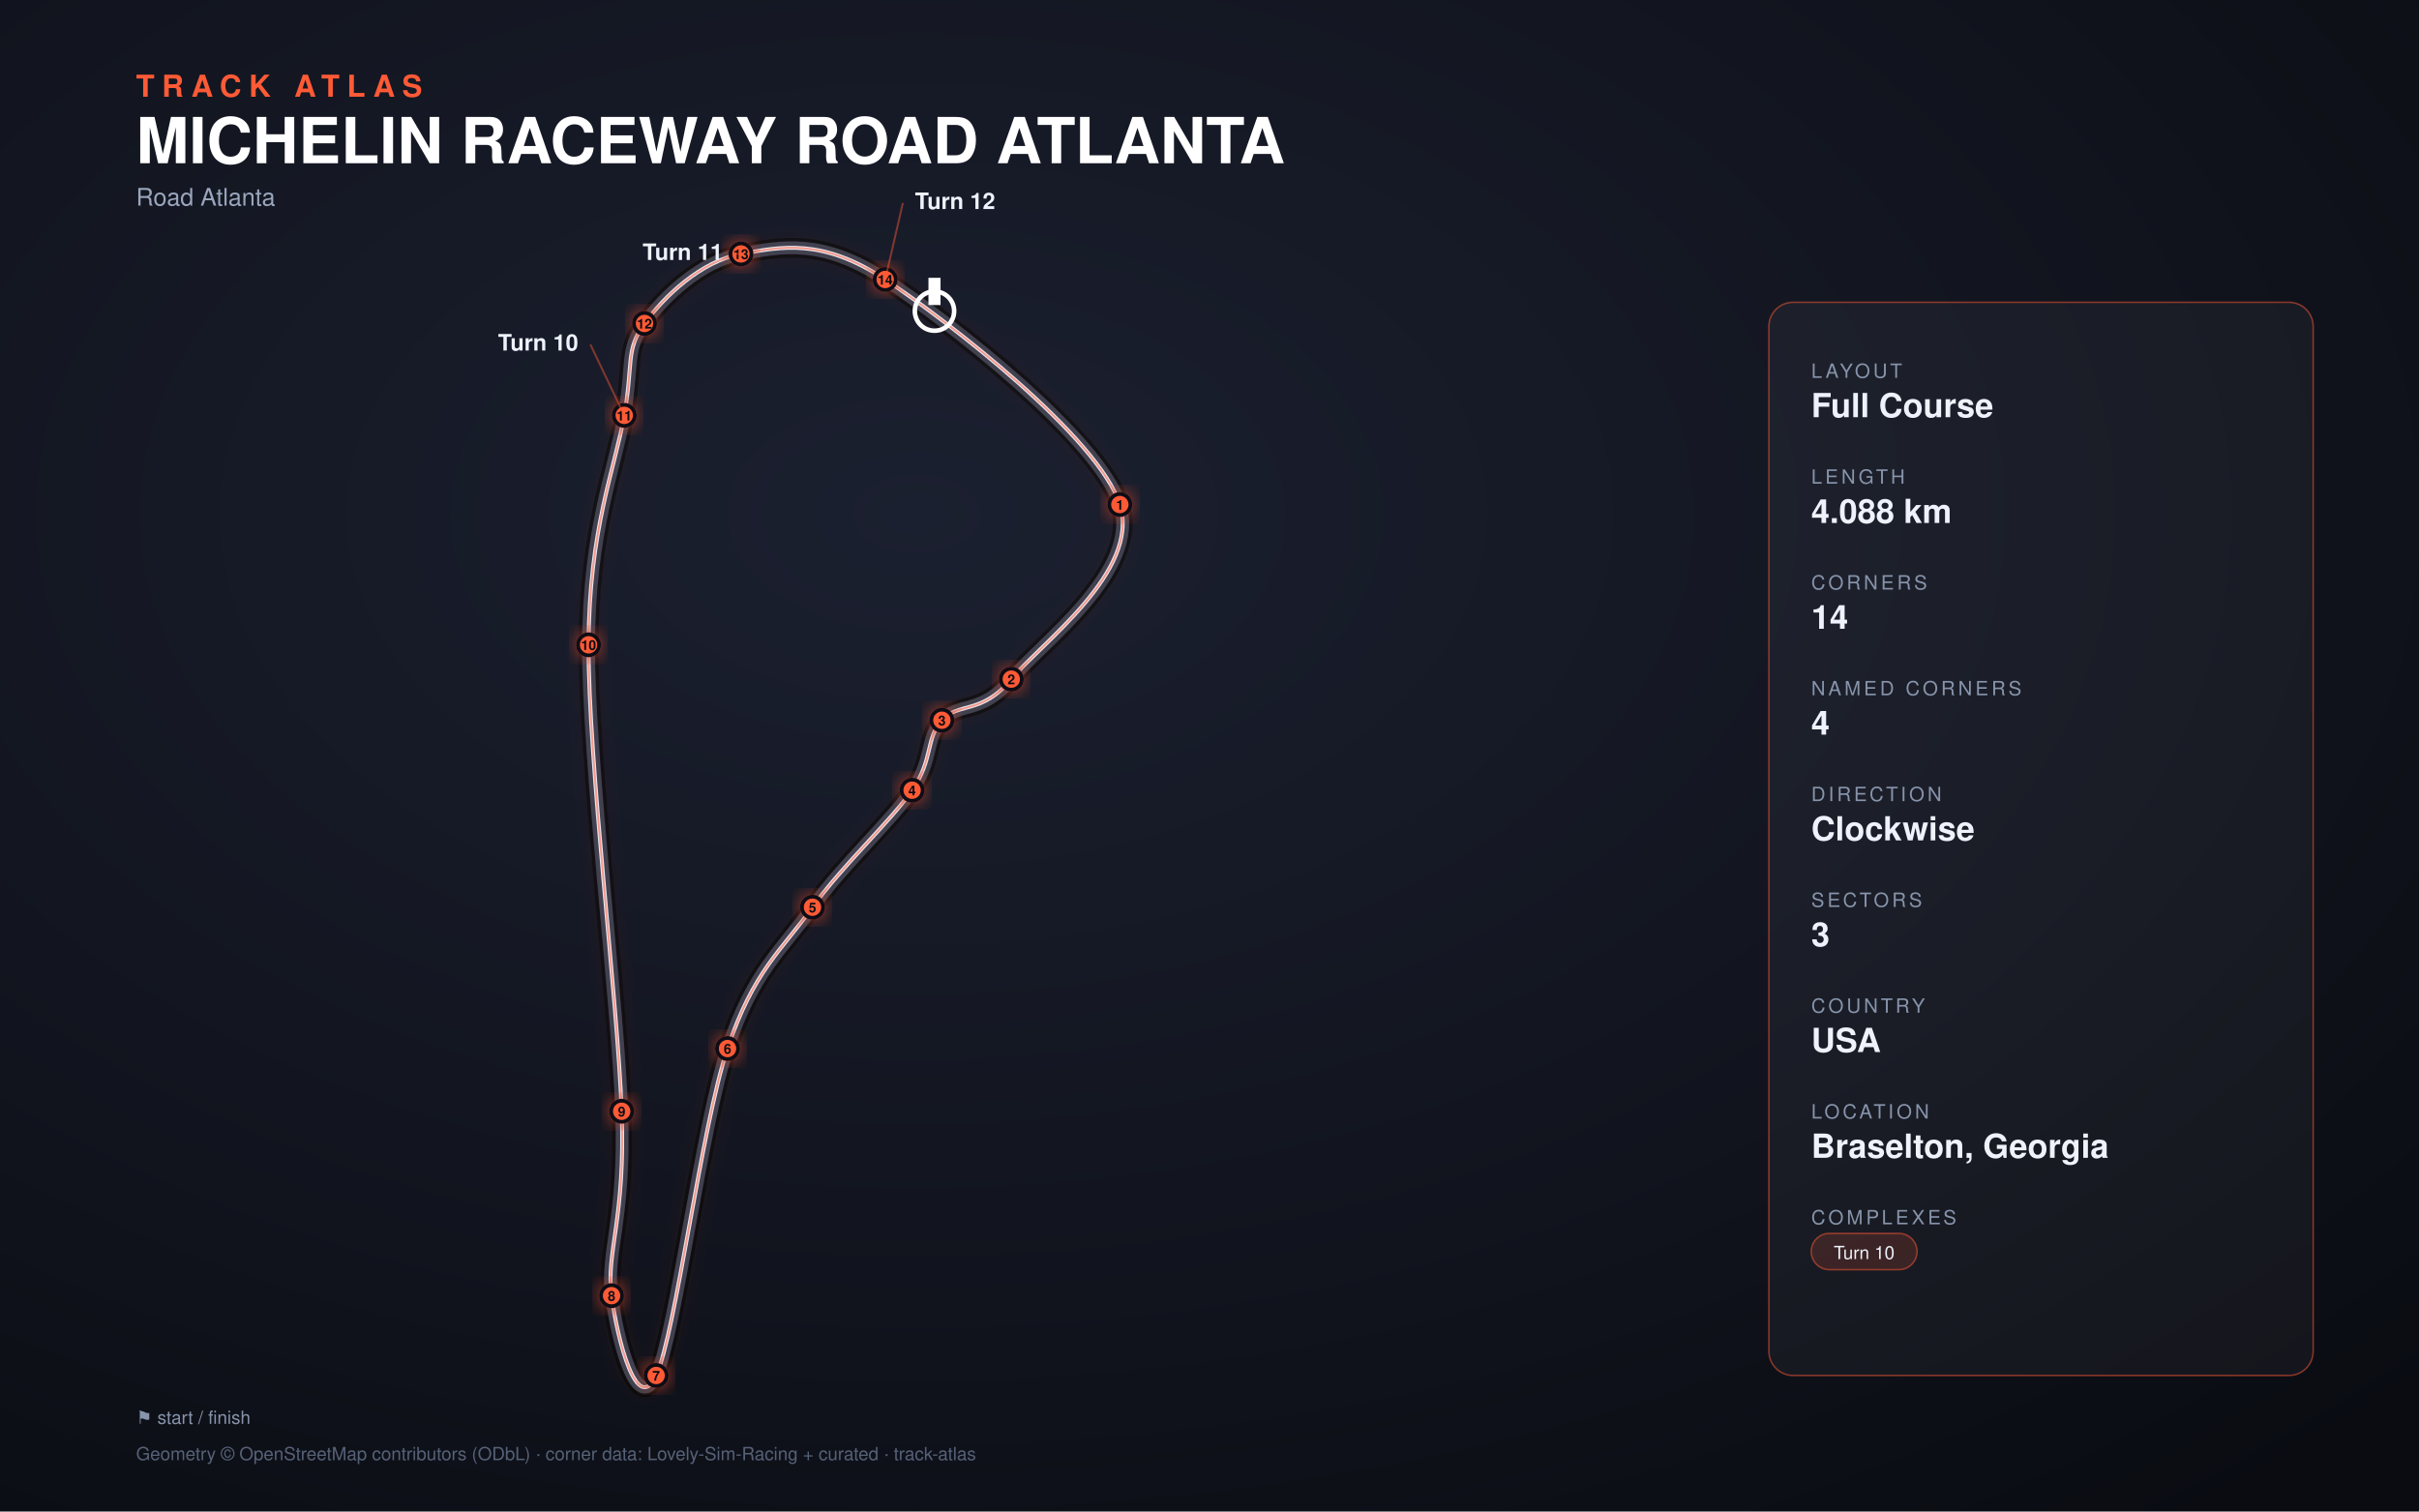
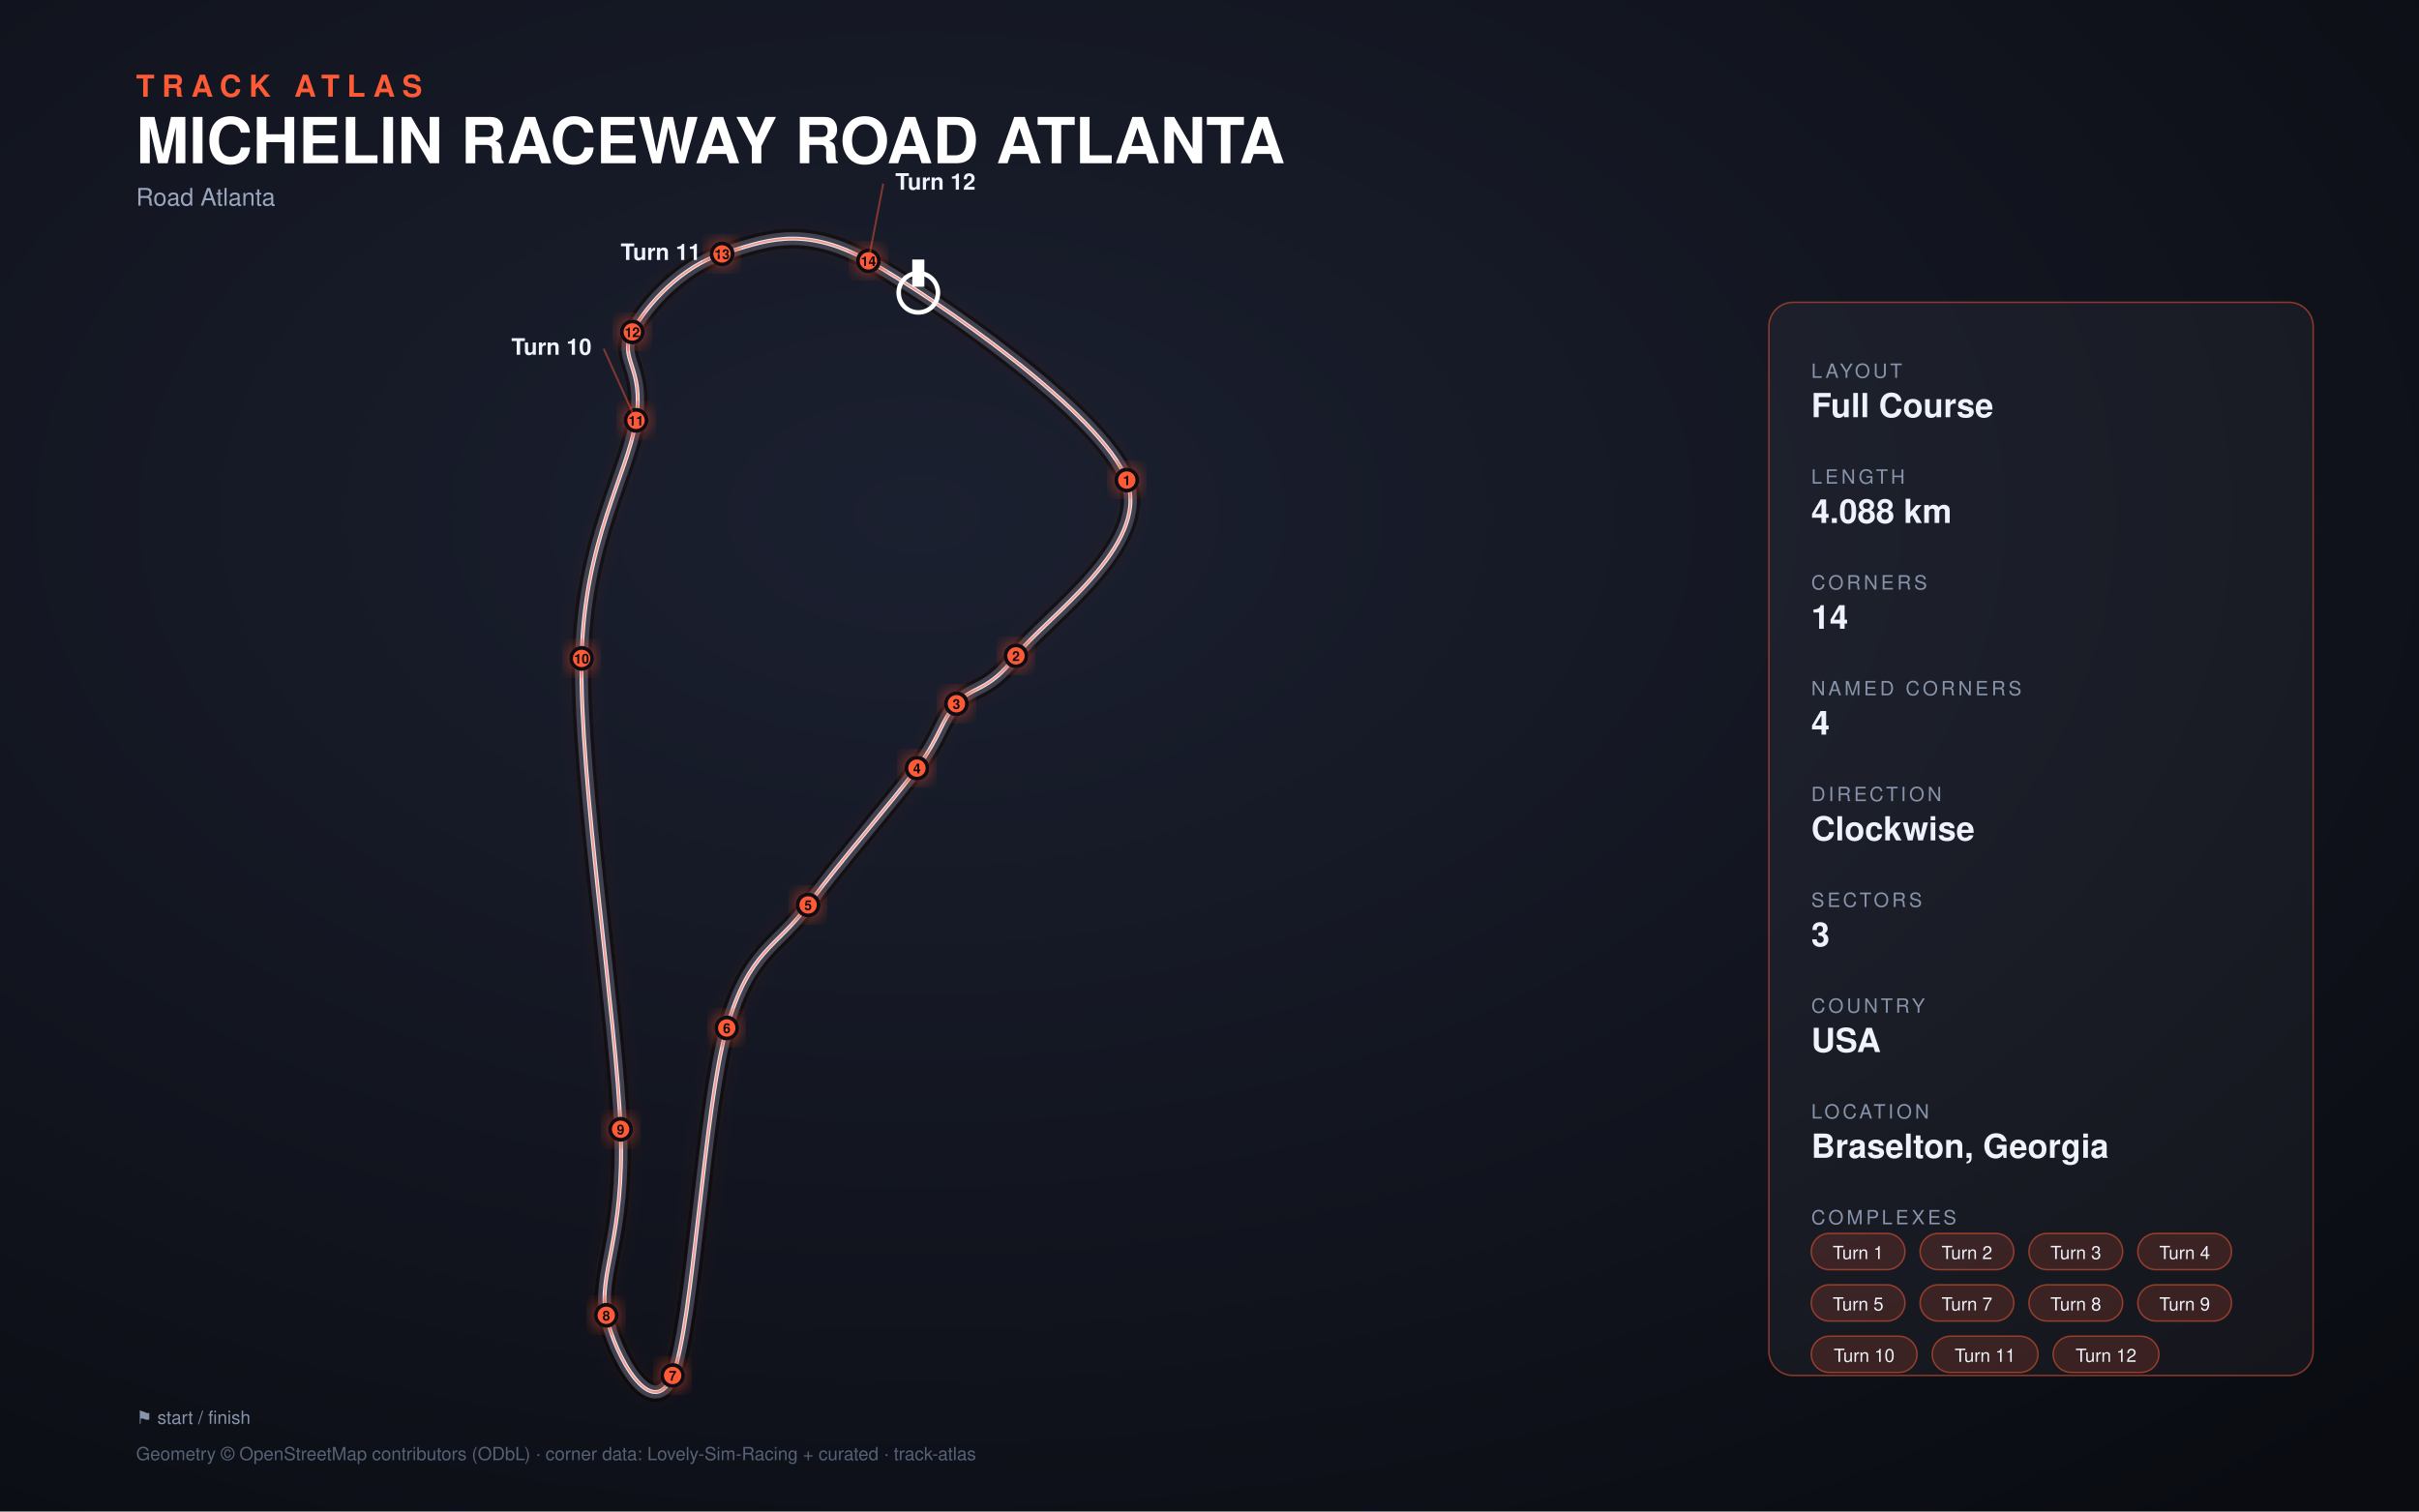
<svg xmlns="http://www.w3.org/2000/svg" width="1600" height="1000" viewBox="0 0 1600 1000" font-family="Helvetica, Arial, sans-serif">
  <defs>
    <radialGradient id="bg" cx="38%" cy="34%" r="85%">
      <stop offset="0%" stop-color="#1b2030" />
      <stop offset="55%" stop-color="#12151f" />
      <stop offset="100%" stop-color="#0a0c12" />
    </radialGradient>
    <linearGradient id="accent" x1="0" y1="0" x2="1" y2="1">
      <stop offset="0%" stop-color="#ff5a36" />
      <stop offset="100%" stop-color="#ffffff" />
    </linearGradient>
    <filter id="glow" x="-40%" y="-40%" width="180%" height="180%">
      <feGaussianBlur stdDeviation="6" result="b" />
      <feMerge>
        <feMergeNode in="b" />
        <feMergeNode in="SourceGraphic" />
      </feMerge>
    </filter>
  </defs>
  <rect width="1600" height="1000" fill="url(#bg)" />
-   <path d="M 740.7,333.8 C 754.6,377.9 688.5,425.5 668.9,449.3 C 649.3,473.1 633.9,464.3 623.0,476.5 C 612.0,488.8 617.5,502.2 603.3,522.8 C 589.0,543.5 557.8,571.8 537.4,600.2 C 517.1,628.7 498.4,642.1 481.2,693.7 C 463.9,745.3 446.8,882.7 434.0,910.0 C 421.3,937.3 408.3,886.3 404.5,857.2 C 400.7,828.1 413.8,807.0 411.2,735.2 C 408.7,663.5 389.0,503.3 389.3,426.6 C 389.6,349.8 406.7,310.2 412.9,274.8 C 419.1,239.4 413.5,231.8 426.3,214.0 C 439.2,196.2 463.6,172.8 490.1,168.0 C 516.7,163.2 543.7,157.3 585.5,184.9 C 627.2,212.5 726.8,289.8 740.7,333.8 Z" fill="none" stroke="#000000" stroke-opacity="0.5" stroke-width="13" stroke-linejoin="round" stroke-linecap="round" />
-   <path d="M 740.7,333.8 C 754.6,377.9 688.5,425.5 668.9,449.3 C 649.3,473.1 633.9,464.3 623.0,476.5 C 612.0,488.8 617.5,502.2 603.3,522.8 C 589.0,543.5 557.8,571.8 537.4,600.2 C 517.1,628.7 498.4,642.1 481.2,693.7 C 463.9,745.3 446.8,882.7 434.0,910.0 C 421.3,937.3 408.3,886.3 404.5,857.2 C 400.7,828.1 413.8,807.0 411.2,735.2 C 408.7,663.5 389.0,503.3 389.3,426.6 C 389.6,349.8 406.7,310.2 412.9,274.8 C 419.1,239.4 413.5,231.8 426.3,214.0 C 439.2,196.2 463.6,172.8 490.1,168.0 C 516.7,163.2 543.7,157.3 585.5,184.9 C 627.2,212.5 726.8,289.8 740.7,333.8 Z" fill="none" stroke="#39404f" stroke-width="8.5" stroke-linejoin="round" stroke-linecap="round" />
-   <path d="M 740.7,333.8 C 754.6,377.9 688.5,425.5 668.9,449.3 C 649.3,473.1 633.9,464.3 623.0,476.5 C 612.0,488.8 617.5,502.2 603.3,522.8 C 589.0,543.5 557.8,571.8 537.4,600.2 C 517.1,628.7 498.4,642.1 481.2,693.7 C 463.9,745.3 446.8,882.7 434.0,910.0 C 421.3,937.3 408.3,886.3 404.5,857.2 C 400.7,828.1 413.8,807.0 411.2,735.2 C 408.7,663.5 389.0,503.3 389.3,426.6 C 389.6,349.8 406.7,310.2 412.9,274.8 C 419.1,239.4 413.5,231.8 426.3,214.0 C 439.2,196.2 463.6,172.8 490.1,168.0 C 516.7,163.2 543.7,157.3 585.5,184.9 C 627.2,212.5 726.8,289.8 740.7,333.8 Z" fill="none" stroke="#e7edf8" stroke-width="2.6" stroke-linejoin="round" stroke-linecap="round" />
-   <path d="M 740.7,333.8 C 754.6,377.9 688.5,425.5 668.9,449.3 C 649.3,473.1 633.9,464.3 623.0,476.5 C 612.0,488.8 617.5,502.2 603.3,522.8 C 589.0,543.5 557.8,571.8 537.4,600.2 C 517.1,628.7 498.4,642.1 481.2,693.7 C 463.9,745.3 446.8,882.7 434.0,910.0 C 421.3,937.3 408.3,886.3 404.5,857.2 C 400.7,828.1 413.8,807.0 411.2,735.2 C 408.7,663.5 389.0,503.3 389.3,426.6 C 389.6,349.8 406.7,310.2 412.9,274.8 C 419.1,239.4 413.5,231.8 426.3,214.0 C 439.2,196.2 463.6,172.8 490.1,168.0 C 516.7,163.2 543.7,157.3 585.5,184.9 C 627.2,212.5 726.8,289.8 740.7,333.8 Z" fill="none" stroke="#ff5a36" stroke-opacity="0.55" stroke-width="1.2" stroke-linejoin="round" filter="url(#glow)" />
-   <circle cx="618.1" cy="205.8" r="13" fill="none" stroke="#ffffff" stroke-width="3" />
-   <rect x="614.1" y="183.8" width="8" height="18" fill="#ffffff" />
-   <circle cx="740.7" cy="333.8" r="7" fill="#ff5a36" stroke="#0a0c12" stroke-width="2.5" filter="url(#glow)" />
-   <text x="740.7" y="337.2" font-size="9" font-weight="700" fill="#0a0c12" text-anchor="middle">1</text>
-   <circle cx="668.9" cy="449.3" r="7" fill="#ff5a36" stroke="#0a0c12" stroke-width="2.5" filter="url(#glow)" />
-   <text x="668.9" y="452.7" font-size="9" font-weight="700" fill="#0a0c12" text-anchor="middle">2</text>
-   <circle cx="623.0" cy="476.5" r="7" fill="#ff5a36" stroke="#0a0c12" stroke-width="2.5" filter="url(#glow)" />
-   <text x="623.0" y="479.9" font-size="9" font-weight="700" fill="#0a0c12" text-anchor="middle">3</text>
-   <circle cx="603.3" cy="522.8" r="7" fill="#ff5a36" stroke="#0a0c12" stroke-width="2.5" filter="url(#glow)" />
-   <text x="603.3" y="526.2" font-size="9" font-weight="700" fill="#0a0c12" text-anchor="middle">4</text>
-   <circle cx="537.4" cy="600.2" r="7" fill="#ff5a36" stroke="#0a0c12" stroke-width="2.5" filter="url(#glow)" />
-   <text x="537.4" y="603.6" font-size="9" font-weight="700" fill="#0a0c12" text-anchor="middle">5</text>
-   <circle cx="481.2" cy="693.7" r="7" fill="#ff5a36" stroke="#0a0c12" stroke-width="2.5" filter="url(#glow)" />
-   <text x="481.2" y="697.1" font-size="9" font-weight="700" fill="#0a0c12" text-anchor="middle">6</text>
-   <circle cx="434.0" cy="910.0" r="7" fill="#ff5a36" stroke="#0a0c12" stroke-width="2.5" filter="url(#glow)" />
-   <text x="434.0" y="913.4" font-size="9" font-weight="700" fill="#0a0c12" text-anchor="middle">7</text>
-   <circle cx="404.5" cy="857.2" r="7" fill="#ff5a36" stroke="#0a0c12" stroke-width="2.5" filter="url(#glow)" />
-   <text x="404.5" y="860.6" font-size="9" font-weight="700" fill="#0a0c12" text-anchor="middle">8</text>
-   <circle cx="411.2" cy="735.2" r="7" fill="#ff5a36" stroke="#0a0c12" stroke-width="2.5" filter="url(#glow)" />
-   <text x="411.2" y="738.6" font-size="9" font-weight="700" fill="#0a0c12" text-anchor="middle">9</text>
-   <circle cx="389.3" cy="426.6" r="7" fill="#ff5a36" stroke="#0a0c12" stroke-width="2.5" filter="url(#glow)" />
-   <text x="389.3" y="430.0" font-size="9" font-weight="700" fill="#0a0c12" text-anchor="middle">10</text>
-   <circle cx="412.9" cy="274.8" r="7" fill="#ff5a36" stroke="#0a0c12" stroke-width="2.5" filter="url(#glow)" />
-   <text x="412.9" y="278.2" font-size="9" font-weight="700" fill="#0a0c12" text-anchor="middle">11</text>
-   <circle cx="426.3" cy="214.0" r="7" fill="#ff5a36" stroke="#0a0c12" stroke-width="2.5" filter="url(#glow)" />
-   <text x="426.3" y="217.4" font-size="9" font-weight="700" fill="#0a0c12" text-anchor="middle">12</text>
-   <circle cx="490.1" cy="168.0" r="7" fill="#ff5a36" stroke="#0a0c12" stroke-width="2.5" filter="url(#glow)" />
-   <text x="490.1" y="171.4" font-size="9" font-weight="700" fill="#0a0c12" text-anchor="middle">13</text>
-   <circle cx="585.5" cy="184.9" r="7" fill="#ff5a36" stroke="#0a0c12" stroke-width="2.5" filter="url(#glow)" />
-   <text x="585.5" y="188.3" font-size="9" font-weight="700" fill="#0a0c12" text-anchor="middle">14</text>
-   <line x1="412.9" y1="274.8" x2="390.5" y2="227.9" stroke="#ff5a36" stroke-opacity="0.45" stroke-width="1.3" />
-   <text x="382.5" y="231.9" font-size="15" font-weight="600" fill="#eef2fb" text-anchor="end">Turn 10</text>
-   <line x1="490.1" y1="168.0" x2="486.1" y2="168.0" stroke="#ff5a36" stroke-opacity="0.45" stroke-width="1.3" />
-   <text x="478.1" y="172.0" font-size="15" font-weight="600" fill="#eef2fb" text-anchor="end">Turn 11</text>
-   <line x1="585.5" y1="184.9" x2="597.2" y2="134.3" stroke="#ff5a36" stroke-opacity="0.45" stroke-width="1.3" />
-   <text x="605.2" y="138.3" font-size="15" font-weight="600" fill="#eef2fb" text-anchor="start">Turn 12</text>
+   <path d="M 745.3,317.6 C 761.6,361.1 690.8,409.2 672.0,433.9 C 653.2,458.5 643.5,453.2 632.6,465.6 C 621.7,478.0 622.8,486.0 606.5,508.2 C 590.2,530.4 555.5,570.0 534.5,598.7 C 513.6,627.3 495.6,628.2 480.7,680.1 C 465.7,732.0 458.2,878.3 444.9,910.0 C 431.6,941.7 406.7,897.3 401.0,870.2 C 395.2,843.0 413.3,819.6 410.5,747.1 C 407.8,674.7 383.0,513.7 384.7,435.6 C 386.3,357.4 415.1,314.1 420.7,278.1 C 426.3,242.2 408.7,238.0 418.2,219.6 C 427.7,201.3 451.6,175.8 477.6,168.0 C 503.6,160.2 529.8,147.7 574.4,172.6 C 619.0,197.5 729.1,274.0 745.3,317.6 Z" fill="none" stroke="#000000" stroke-opacity="0.5" stroke-width="13" stroke-linejoin="round" stroke-linecap="round" />
+   <path d="M 745.3,317.6 C 761.6,361.1 690.8,409.2 672.0,433.9 C 653.2,458.5 643.5,453.2 632.6,465.6 C 621.7,478.0 622.8,486.0 606.5,508.2 C 590.2,530.4 555.5,570.0 534.5,598.7 C 513.6,627.3 495.6,628.2 480.7,680.1 C 465.7,732.0 458.2,878.3 444.9,910.0 C 431.6,941.7 406.7,897.3 401.0,870.2 C 395.2,843.0 413.3,819.6 410.5,747.1 C 407.8,674.7 383.0,513.7 384.7,435.6 C 386.3,357.4 415.1,314.1 420.7,278.1 C 426.3,242.2 408.7,238.0 418.2,219.6 C 427.7,201.3 451.6,175.8 477.6,168.0 C 503.6,160.2 529.8,147.7 574.4,172.6 C 619.0,197.5 729.1,274.0 745.3,317.6 Z" fill="none" stroke="#39404f" stroke-width="8.5" stroke-linejoin="round" stroke-linecap="round" />
+   <path d="M 745.3,317.6 C 761.6,361.1 690.8,409.2 672.0,433.9 C 653.2,458.5 643.5,453.2 632.6,465.6 C 621.7,478.0 622.8,486.0 606.5,508.2 C 590.2,530.4 555.5,570.0 534.5,598.7 C 513.6,627.3 495.6,628.2 480.7,680.1 C 465.7,732.0 458.2,878.3 444.9,910.0 C 431.6,941.7 406.7,897.3 401.0,870.2 C 395.2,843.0 413.3,819.6 410.5,747.1 C 407.8,674.7 383.0,513.7 384.7,435.6 C 386.3,357.4 415.1,314.1 420.7,278.1 C 426.3,242.2 408.7,238.0 418.2,219.6 C 427.7,201.3 451.6,175.8 477.6,168.0 C 503.6,160.2 529.8,147.7 574.4,172.6 C 619.0,197.5 729.1,274.0 745.3,317.6 Z" fill="none" stroke="#e7edf8" stroke-width="2.6" stroke-linejoin="round" stroke-linecap="round" />
+   <path d="M 745.3,317.6 C 761.6,361.1 690.8,409.2 672.0,433.9 C 653.2,458.5 643.5,453.2 632.6,465.6 C 621.7,478.0 622.8,486.0 606.5,508.2 C 590.2,530.4 555.5,570.0 534.5,598.7 C 513.6,627.3 495.6,628.2 480.7,680.1 C 465.7,732.0 458.2,878.3 444.9,910.0 C 431.6,941.7 406.7,897.3 401.0,870.2 C 395.2,843.0 413.3,819.6 410.5,747.1 C 407.8,674.7 383.0,513.7 384.7,435.6 C 386.3,357.4 415.1,314.1 420.7,278.1 C 426.3,242.2 408.7,238.0 418.2,219.6 C 427.7,201.3 451.6,175.8 477.6,168.0 C 503.6,160.2 529.8,147.7 574.4,172.6 C 619.0,197.5 729.1,274.0 745.3,317.6 Z" fill="none" stroke="#ff5a36" stroke-opacity="0.55" stroke-width="1.2" stroke-linejoin="round" filter="url(#glow)" />
+   <circle cx="607.4" cy="193.7" r="13" fill="none" stroke="#ffffff" stroke-width="3" />
+   <rect x="603.4" y="171.7" width="8" height="18" fill="#ffffff" />
+   <circle cx="745.3" cy="317.6" r="7" fill="#ff5a36" stroke="#0a0c12" stroke-width="2.5" filter="url(#glow)" />
+   <text x="745.3" y="321.0" font-size="9" font-weight="700" fill="#0a0c12" text-anchor="middle">1</text>
+   <circle cx="672.0" cy="433.9" r="7" fill="#ff5a36" stroke="#0a0c12" stroke-width="2.5" filter="url(#glow)" />
+   <text x="672.0" y="437.3" font-size="9" font-weight="700" fill="#0a0c12" text-anchor="middle">2</text>
+   <circle cx="632.6" cy="465.6" r="7" fill="#ff5a36" stroke="#0a0c12" stroke-width="2.5" filter="url(#glow)" />
+   <text x="632.6" y="469.0" font-size="9" font-weight="700" fill="#0a0c12" text-anchor="middle">3</text>
+   <circle cx="606.5" cy="508.2" r="7" fill="#ff5a36" stroke="#0a0c12" stroke-width="2.5" filter="url(#glow)" />
+   <text x="606.5" y="511.6" font-size="9" font-weight="700" fill="#0a0c12" text-anchor="middle">4</text>
+   <circle cx="534.5" cy="598.7" r="7" fill="#ff5a36" stroke="#0a0c12" stroke-width="2.5" filter="url(#glow)" />
+   <text x="534.5" y="602.1" font-size="9" font-weight="700" fill="#0a0c12" text-anchor="middle">5</text>
+   <circle cx="480.7" cy="680.1" r="7" fill="#ff5a36" stroke="#0a0c12" stroke-width="2.5" filter="url(#glow)" />
+   <text x="480.7" y="683.5" font-size="9" font-weight="700" fill="#0a0c12" text-anchor="middle">6</text>
+   <circle cx="444.9" cy="910.0" r="7" fill="#ff5a36" stroke="#0a0c12" stroke-width="2.5" filter="url(#glow)" />
+   <text x="444.9" y="913.4" font-size="9" font-weight="700" fill="#0a0c12" text-anchor="middle">7</text>
+   <circle cx="401.0" cy="870.2" r="7" fill="#ff5a36" stroke="#0a0c12" stroke-width="2.5" filter="url(#glow)" />
+   <text x="401.0" y="873.6" font-size="9" font-weight="700" fill="#0a0c12" text-anchor="middle">8</text>
+   <circle cx="410.5" cy="747.1" r="7" fill="#ff5a36" stroke="#0a0c12" stroke-width="2.5" filter="url(#glow)" />
+   <text x="410.5" y="750.5" font-size="9" font-weight="700" fill="#0a0c12" text-anchor="middle">9</text>
+   <circle cx="384.7" cy="435.6" r="7" fill="#ff5a36" stroke="#0a0c12" stroke-width="2.5" filter="url(#glow)" />
+   <text x="384.7" y="439.0" font-size="9" font-weight="700" fill="#0a0c12" text-anchor="middle">10</text>
+   <circle cx="420.7" cy="278.1" r="7" fill="#ff5a36" stroke="#0a0c12" stroke-width="2.5" filter="url(#glow)" />
+   <text x="420.7" y="281.5" font-size="9" font-weight="700" fill="#0a0c12" text-anchor="middle">11</text>
+   <circle cx="418.2" cy="219.6" r="7" fill="#ff5a36" stroke="#0a0c12" stroke-width="2.5" filter="url(#glow)" />
+   <text x="418.2" y="223.0" font-size="9" font-weight="700" fill="#0a0c12" text-anchor="middle">12</text>
+   <circle cx="477.6" cy="168.0" r="7" fill="#ff5a36" stroke="#0a0c12" stroke-width="2.5" filter="url(#glow)" />
+   <text x="477.6" y="171.4" font-size="9" font-weight="700" fill="#0a0c12" text-anchor="middle">13</text>
+   <circle cx="574.4" cy="172.6" r="7" fill="#ff5a36" stroke="#0a0c12" stroke-width="2.5" filter="url(#glow)" />
+   <text x="574.4" y="176.0" font-size="9" font-weight="700" fill="#0a0c12" text-anchor="middle">14</text>
+   <line x1="420.7" y1="278.1" x2="399.3" y2="230.7" stroke="#ff5a36" stroke-opacity="0.45" stroke-width="1.3" />
+   <text x="391.3" y="234.7" font-size="15" font-weight="600" fill="#eef2fb" text-anchor="end">Turn 10</text>
+   <line x1="477.6" y1="168.0" x2="471.6" y2="168.0" stroke="#ff5a36" stroke-opacity="0.45" stroke-width="1.3" />
+   <text x="463.6" y="172.0" font-size="15" font-weight="600" fill="#eef2fb" text-anchor="end">Turn 11</text>
+   <line x1="574.4" y1="172.6" x2="584.2" y2="121.5" stroke="#ff5a36" stroke-opacity="0.45" stroke-width="1.3" />
+   <text x="592.2" y="125.5" font-size="15" font-weight="600" fill="#eef2fb" text-anchor="start">Turn 12</text>
  <text x="90" y="64" font-size="20" letter-spacing="5" fill="#ff5a36" font-weight="700">TRACK ATLAS</text>
  <text x="90" y="108" font-size="42" font-weight="800" fill="#ffffff">MICHELIN RACEWAY ROAD ATLANTA</text>
  <text x="90" y="136" font-size="16" fill="#9aa6bd">Road Atlanta</text>
  <rect x="1170" y="200" width="360" height="710" rx="16" fill="#ffffff" fill-opacity="0.04" stroke="#ff5a36" stroke-opacity="0.5" />
  <text x="1198" y="250" font-size="13" letter-spacing="2" fill="#8794ab">LAYOUT</text>
  <text x="1198" y="276" font-size="22" font-weight="700" fill="#eef2fb">Full Course</text>
  <text x="1198" y="320" font-size="13" letter-spacing="2" fill="#8794ab">LENGTH</text>
  <text x="1198" y="346" font-size="22" font-weight="700" fill="#eef2fb">4.088 km</text>
  <text x="1198" y="390" font-size="13" letter-spacing="2" fill="#8794ab">CORNERS</text>
  <text x="1198" y="416" font-size="22" font-weight="700" fill="#eef2fb">14</text>
  <text x="1198" y="460" font-size="13" letter-spacing="2" fill="#8794ab">NAMED CORNERS</text>
  <text x="1198" y="486" font-size="22" font-weight="700" fill="#eef2fb">4</text>
  <text x="1198" y="530" font-size="13" letter-spacing="2" fill="#8794ab">DIRECTION</text>
  <text x="1198" y="556" font-size="22" font-weight="700" fill="#eef2fb">Clockwise</text>
  <text x="1198" y="600" font-size="13" letter-spacing="2" fill="#8794ab">SECTORS</text>
  <text x="1198" y="626" font-size="22" font-weight="700" fill="#eef2fb">3</text>
  <text x="1198" y="670" font-size="13" letter-spacing="2" fill="#8794ab">COUNTRY</text>
  <text x="1198" y="696" font-size="22" font-weight="700" fill="#eef2fb">USA</text>
  <text x="1198" y="740" font-size="13" letter-spacing="2" fill="#8794ab">LOCATION</text>
  <text x="1198" y="766" font-size="22" font-weight="700" fill="#eef2fb">Braselton, Georgia</text>
  <text x="1198" y="810" font-size="13" letter-spacing="2" fill="#8794ab">COMPLEXES</text>
-   <rect x="1198" y="816" width="70" height="24" rx="12" fill="#ff5a36" fill-opacity="0.16" stroke="#ff5a36" stroke-opacity="0.5" />
-   <text x="1233" y="833" font-size="12" fill="#eef2fb" text-anchor="middle">Turn 10</text>
+   <rect x="1198" y="816" width="62" height="24" rx="12" fill="#ff5a36" fill-opacity="0.16" stroke="#ff5a36" stroke-opacity="0.5" />
+   <text x="1229" y="833" font-size="12" fill="#eef2fb" text-anchor="middle">Turn 1</text>
+   <rect x="1270" y="816" width="62" height="24" rx="12" fill="#ff5a36" fill-opacity="0.16" stroke="#ff5a36" stroke-opacity="0.5" />
+   <text x="1301" y="833" font-size="12" fill="#eef2fb" text-anchor="middle">Turn 2</text>
+   <rect x="1342" y="816" width="62" height="24" rx="12" fill="#ff5a36" fill-opacity="0.16" stroke="#ff5a36" stroke-opacity="0.5" />
+   <text x="1373" y="833" font-size="12" fill="#eef2fb" text-anchor="middle">Turn 3</text>
+   <rect x="1414" y="816" width="62" height="24" rx="12" fill="#ff5a36" fill-opacity="0.16" stroke="#ff5a36" stroke-opacity="0.5" />
+   <text x="1445" y="833" font-size="12" fill="#eef2fb" text-anchor="middle">Turn 4</text>
+   <rect x="1198" y="850" width="62" height="24" rx="12" fill="#ff5a36" fill-opacity="0.16" stroke="#ff5a36" stroke-opacity="0.5" />
+   <text x="1229" y="867" font-size="12" fill="#eef2fb" text-anchor="middle">Turn 5</text>
+   <rect x="1270" y="850" width="62" height="24" rx="12" fill="#ff5a36" fill-opacity="0.16" stroke="#ff5a36" stroke-opacity="0.5" />
+   <text x="1301" y="867" font-size="12" fill="#eef2fb" text-anchor="middle">Turn 7</text>
+   <rect x="1342" y="850" width="62" height="24" rx="12" fill="#ff5a36" fill-opacity="0.16" stroke="#ff5a36" stroke-opacity="0.5" />
+   <text x="1373" y="867" font-size="12" fill="#eef2fb" text-anchor="middle">Turn 8</text>
+   <rect x="1414" y="850" width="62" height="24" rx="12" fill="#ff5a36" fill-opacity="0.16" stroke="#ff5a36" stroke-opacity="0.5" />
+   <text x="1445" y="867" font-size="12" fill="#eef2fb" text-anchor="middle">Turn 9</text>
+   <rect x="1198" y="884" width="70" height="24" rx="12" fill="#ff5a36" fill-opacity="0.16" stroke="#ff5a36" stroke-opacity="0.5" />
+   <text x="1233" y="901" font-size="12" fill="#eef2fb" text-anchor="middle">Turn 10</text>
+   <rect x="1278" y="884" width="70" height="24" rx="12" fill="#ff5a36" fill-opacity="0.16" stroke="#ff5a36" stroke-opacity="0.5" />
+   <text x="1313" y="901" font-size="12" fill="#eef2fb" text-anchor="middle">Turn 11</text>
+   <rect x="1358" y="884" width="70" height="24" rx="12" fill="#ff5a36" fill-opacity="0.16" stroke="#ff5a36" stroke-opacity="0.5" />
+   <text x="1393" y="901" font-size="12" fill="#eef2fb" text-anchor="middle">Turn 12</text>
  <text x="90" y="966" font-size="12" fill="#566177">Geometry © OpenStreetMap contributors (ODbL) · corner data: Lovely-Sim-Racing + curated · track-atlas</text>
  <text x="90" y="942" font-size="12" fill="#8794ab">⚑ start / finish</text>
</svg>
